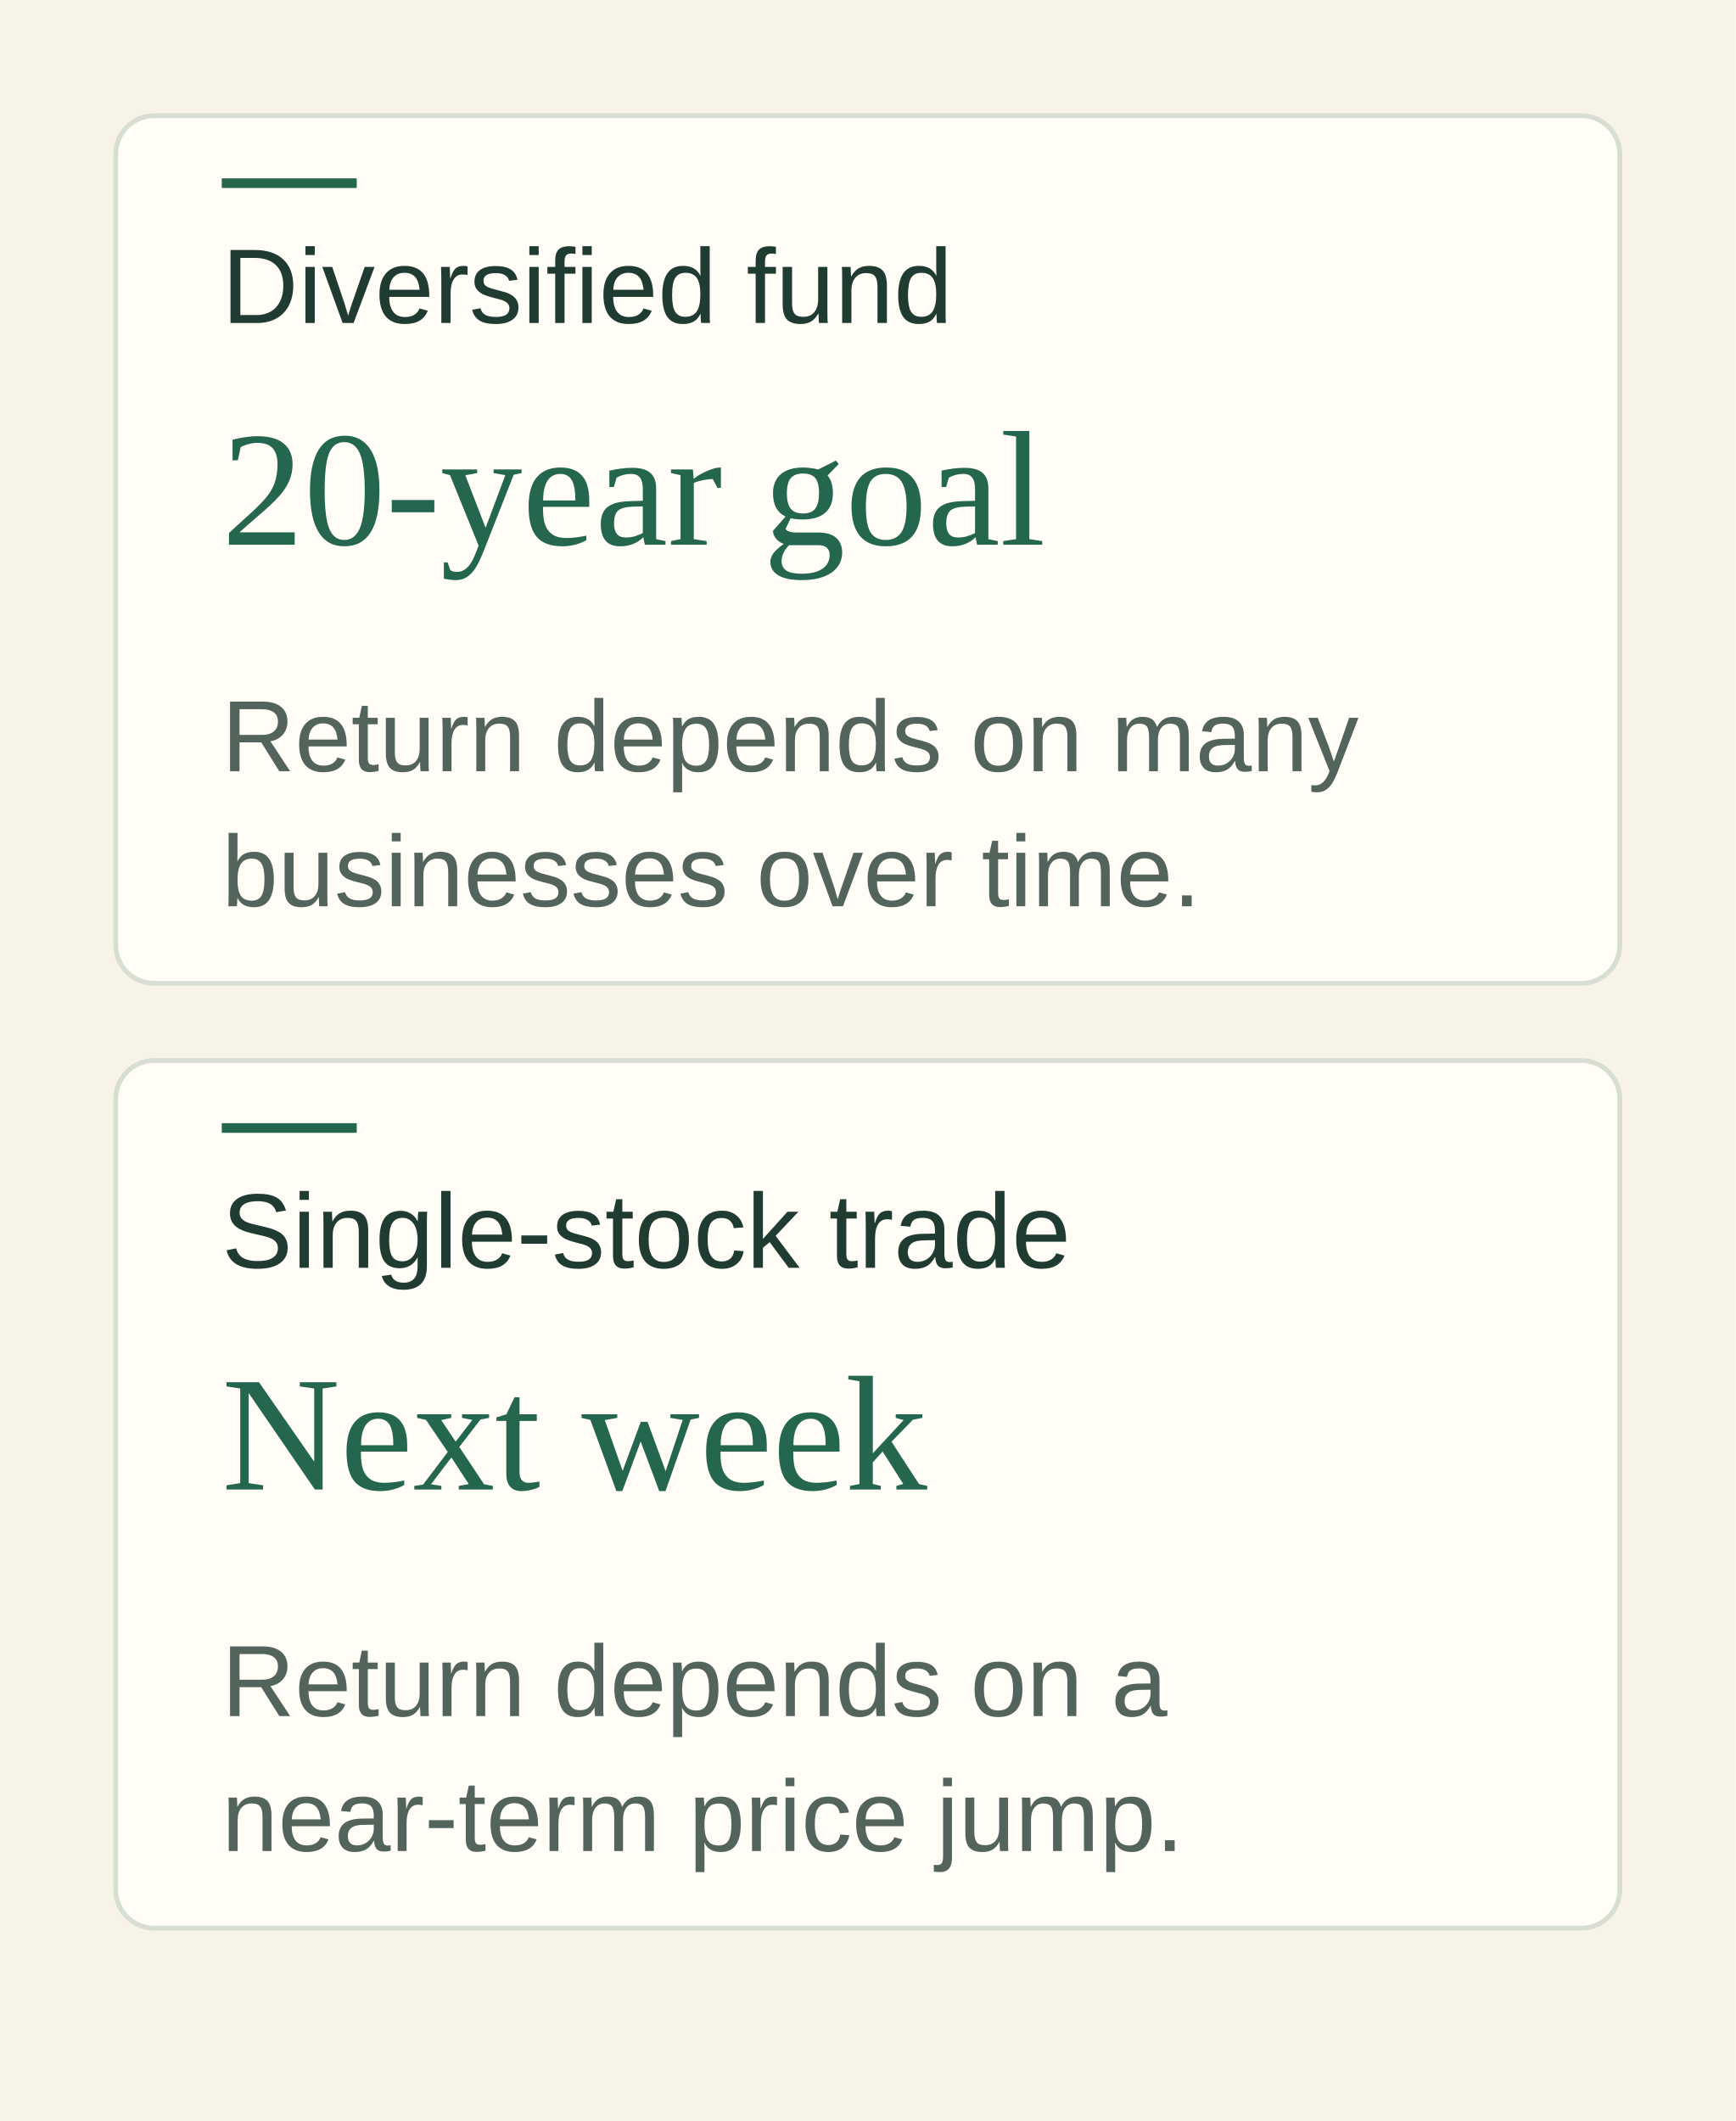
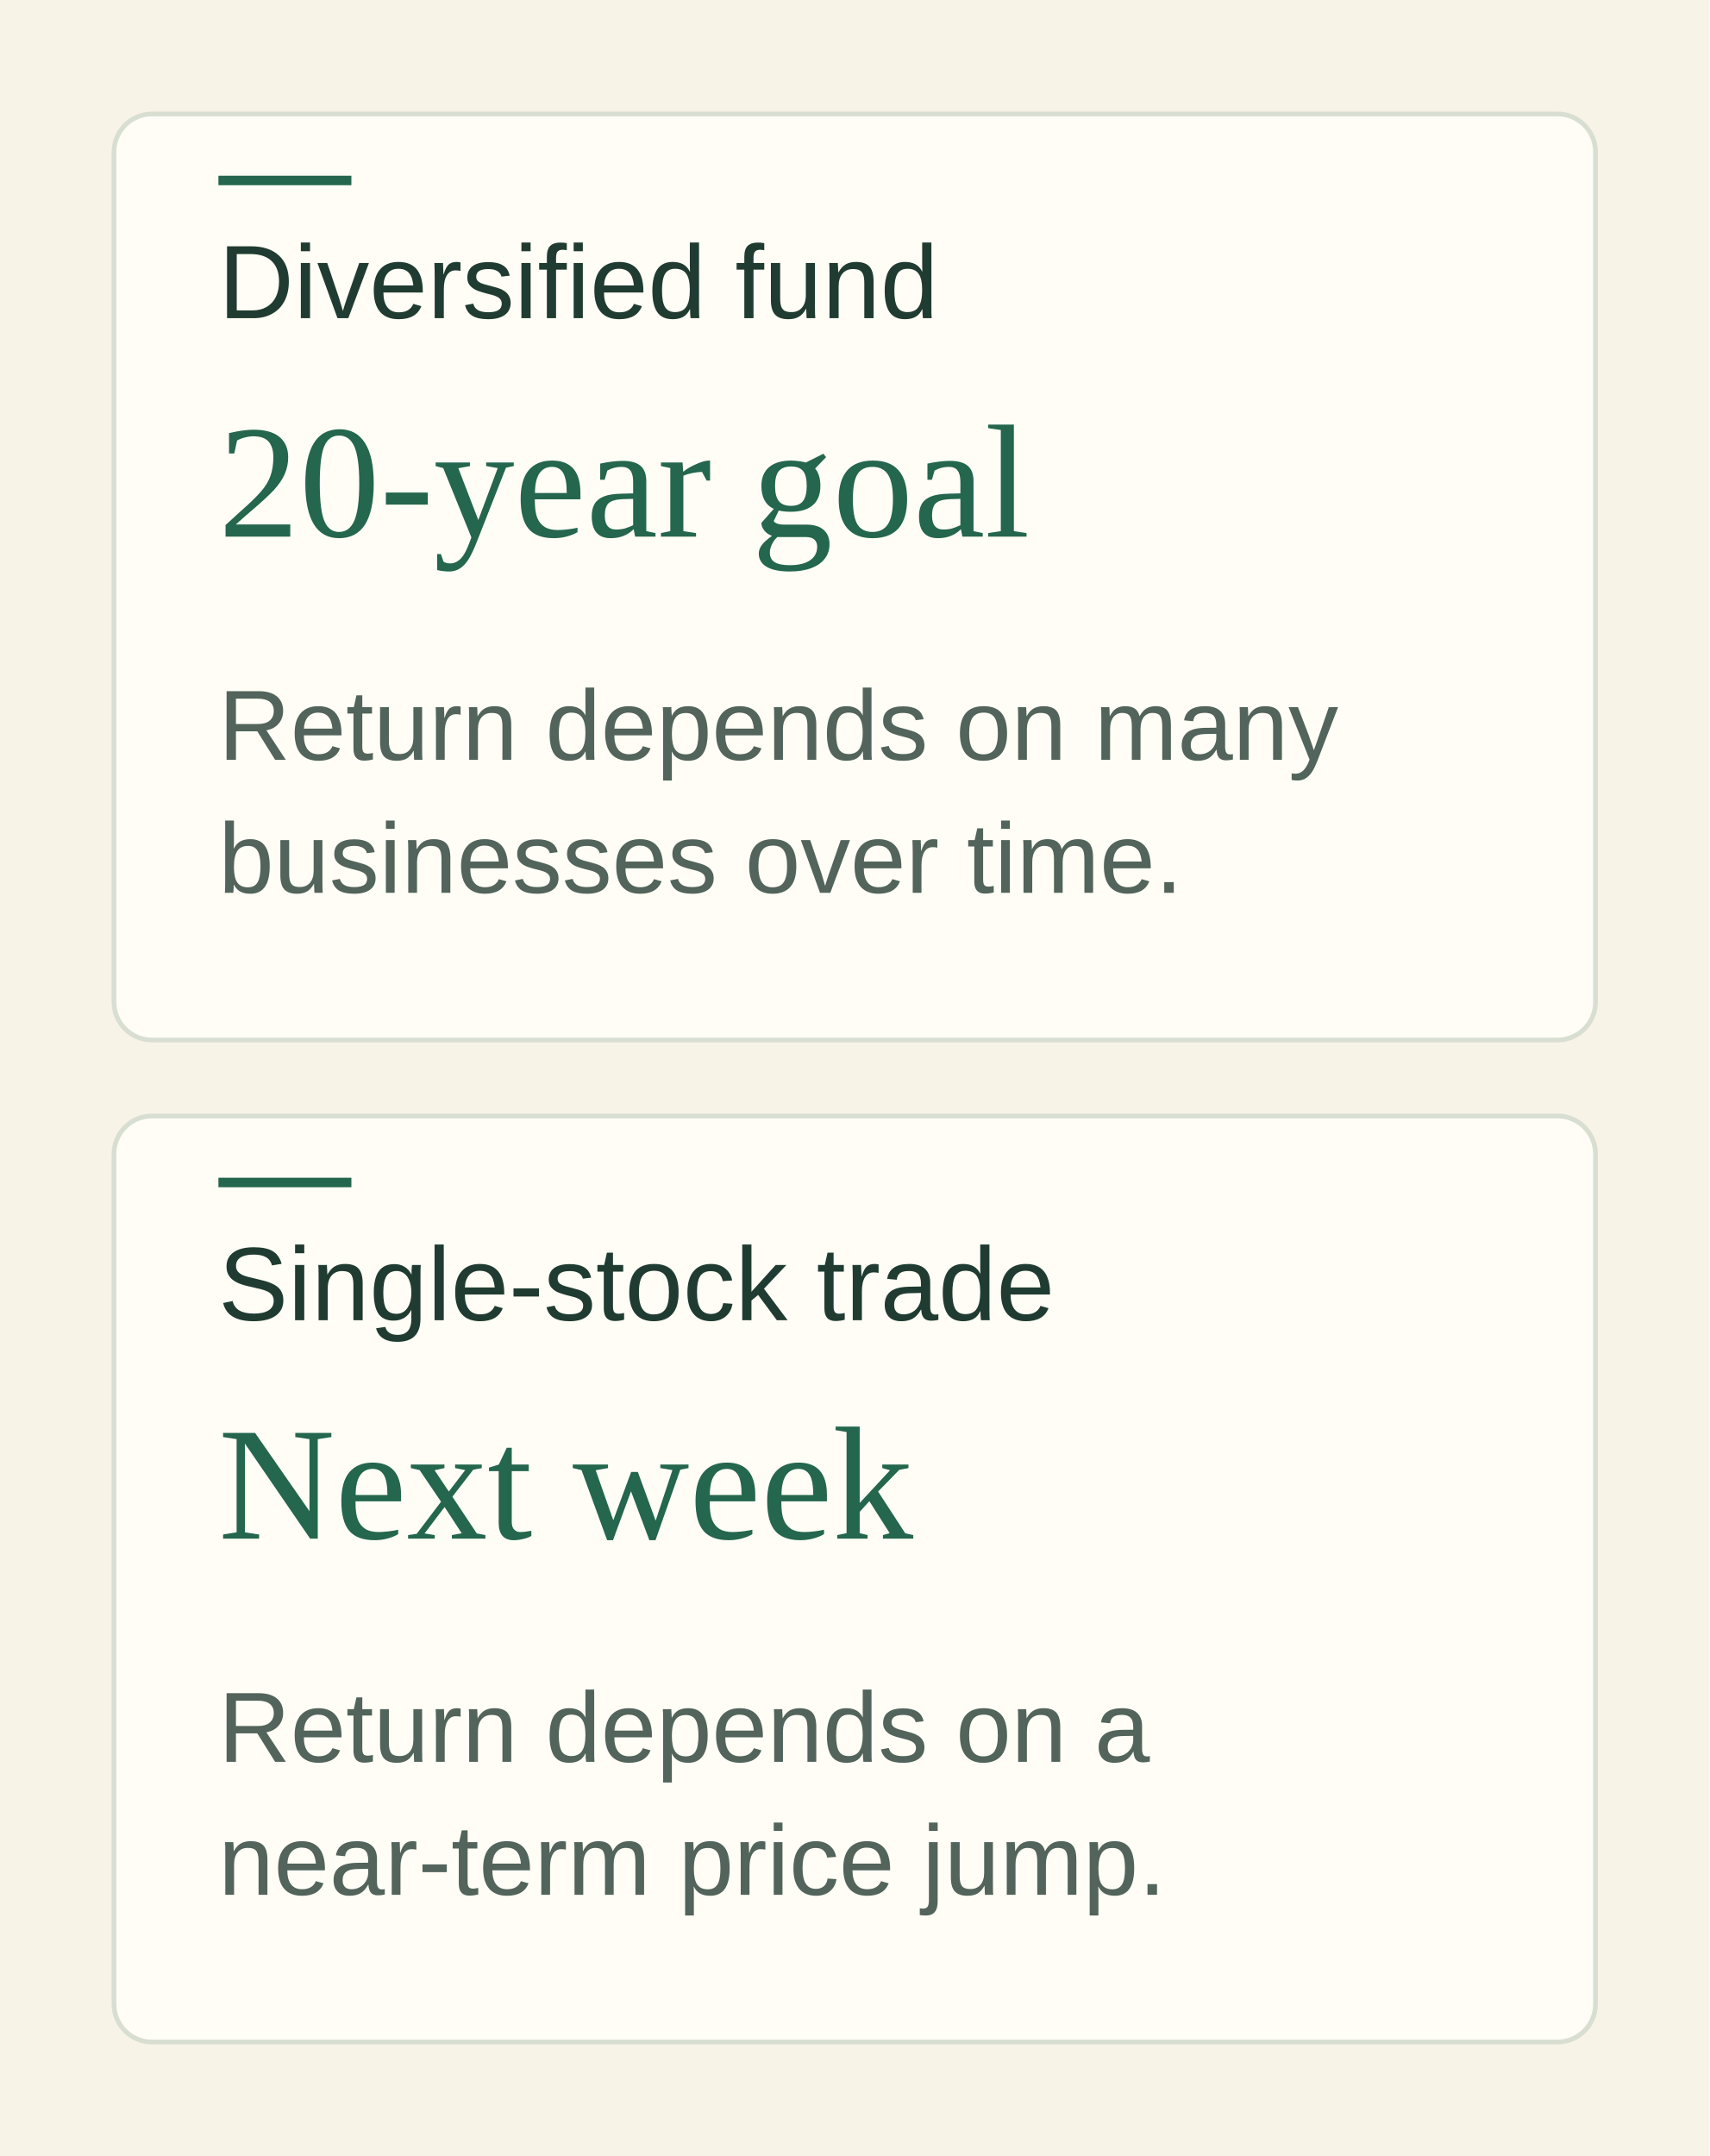
- <svg xmlns="http://www.w3.org/2000/svg" width="360" height="440" viewBox="0 0 360 440" data-layout="compare" role="img" aria-labelledby="title description">
-   <rect width="360" height="440" fill="#f8f3e7" />
+ <svg xmlns="http://www.w3.org/2000/svg" width="360" height="454" viewBox="0 0 360 454" data-layout="compare" role="img" aria-labelledby="title description">
+   <rect width="360" height="454" fill="#f8f3e7" />
  <g font-family="Arial, Helvetica, sans-serif">
    <g data-row="0">
-       <rect x="24" y="24" width="312" height="180" rx="8" fill="#fffdf6" stroke="#d8dfd2" />
+       <rect x="24" y="24" width="312" height="195" rx="8" fill="#fffdf6" stroke="#d8dfd2" />
      <path d="M46 38h28" stroke="#24664e" stroke-width="2" />
      <text x="46" y="67" font-size="22" font-weight="500" fill="#203c32" text-anchor="start">
        <tspan x="46" dy="0">Diversified fund</tspan>
      </text>
      <text x="46" y="113" font-size="34" font-weight="400" fill="#24664e" text-anchor="start" font-family="Georgia, Times New Roman, serif">
        <tspan x="46" dy="0">20-year goal</tspan>
      </text>
      <text x="46" y="160" font-size="21" font-weight="400" fill="#52645b" text-anchor="start">
        <tspan x="46" dy="0">Return depends on many</tspan>
        <tspan x="46" dy="28">businesses over time.</tspan>
      </text>
    </g>
    <g data-row="1">
-       <rect x="24" y="220" width="312" height="180" rx="8" fill="#fffdf6" stroke="#d8dfd2" />
-       <path d="M46 234h28" stroke="#24664e" stroke-width="2" />
-       <text x="46" y="263" font-size="22" font-weight="500" fill="#203c32" text-anchor="start">
+       <rect x="24" y="235" width="312" height="195" rx="8" fill="#fffdf6" stroke="#d8dfd2" />
+       <path d="M46 249h28" stroke="#24664e" stroke-width="2" />
+       <text x="46" y="278" font-size="22" font-weight="500" fill="#203c32" text-anchor="start">
        <tspan x="46" dy="0">Single-stock trade</tspan>
      </text>
-       <text x="46" y="309" font-size="34" font-weight="400" fill="#24664e" text-anchor="start" font-family="Georgia, Times New Roman, serif">
+       <text x="46" y="324" font-size="34" font-weight="400" fill="#24664e" text-anchor="start" font-family="Georgia, Times New Roman, serif">
        <tspan x="46" dy="0">Next week</tspan>
      </text>
-       <text x="46" y="356" font-size="21" font-weight="400" fill="#52645b" text-anchor="start">
+       <text x="46" y="371" font-size="21" font-weight="400" fill="#52645b" text-anchor="start">
        <tspan x="46" dy="0">Return depends on a</tspan>
        <tspan x="46" dy="28">near-term price jump.</tspan>
      </text>
    </g>
  </g>
</svg>
